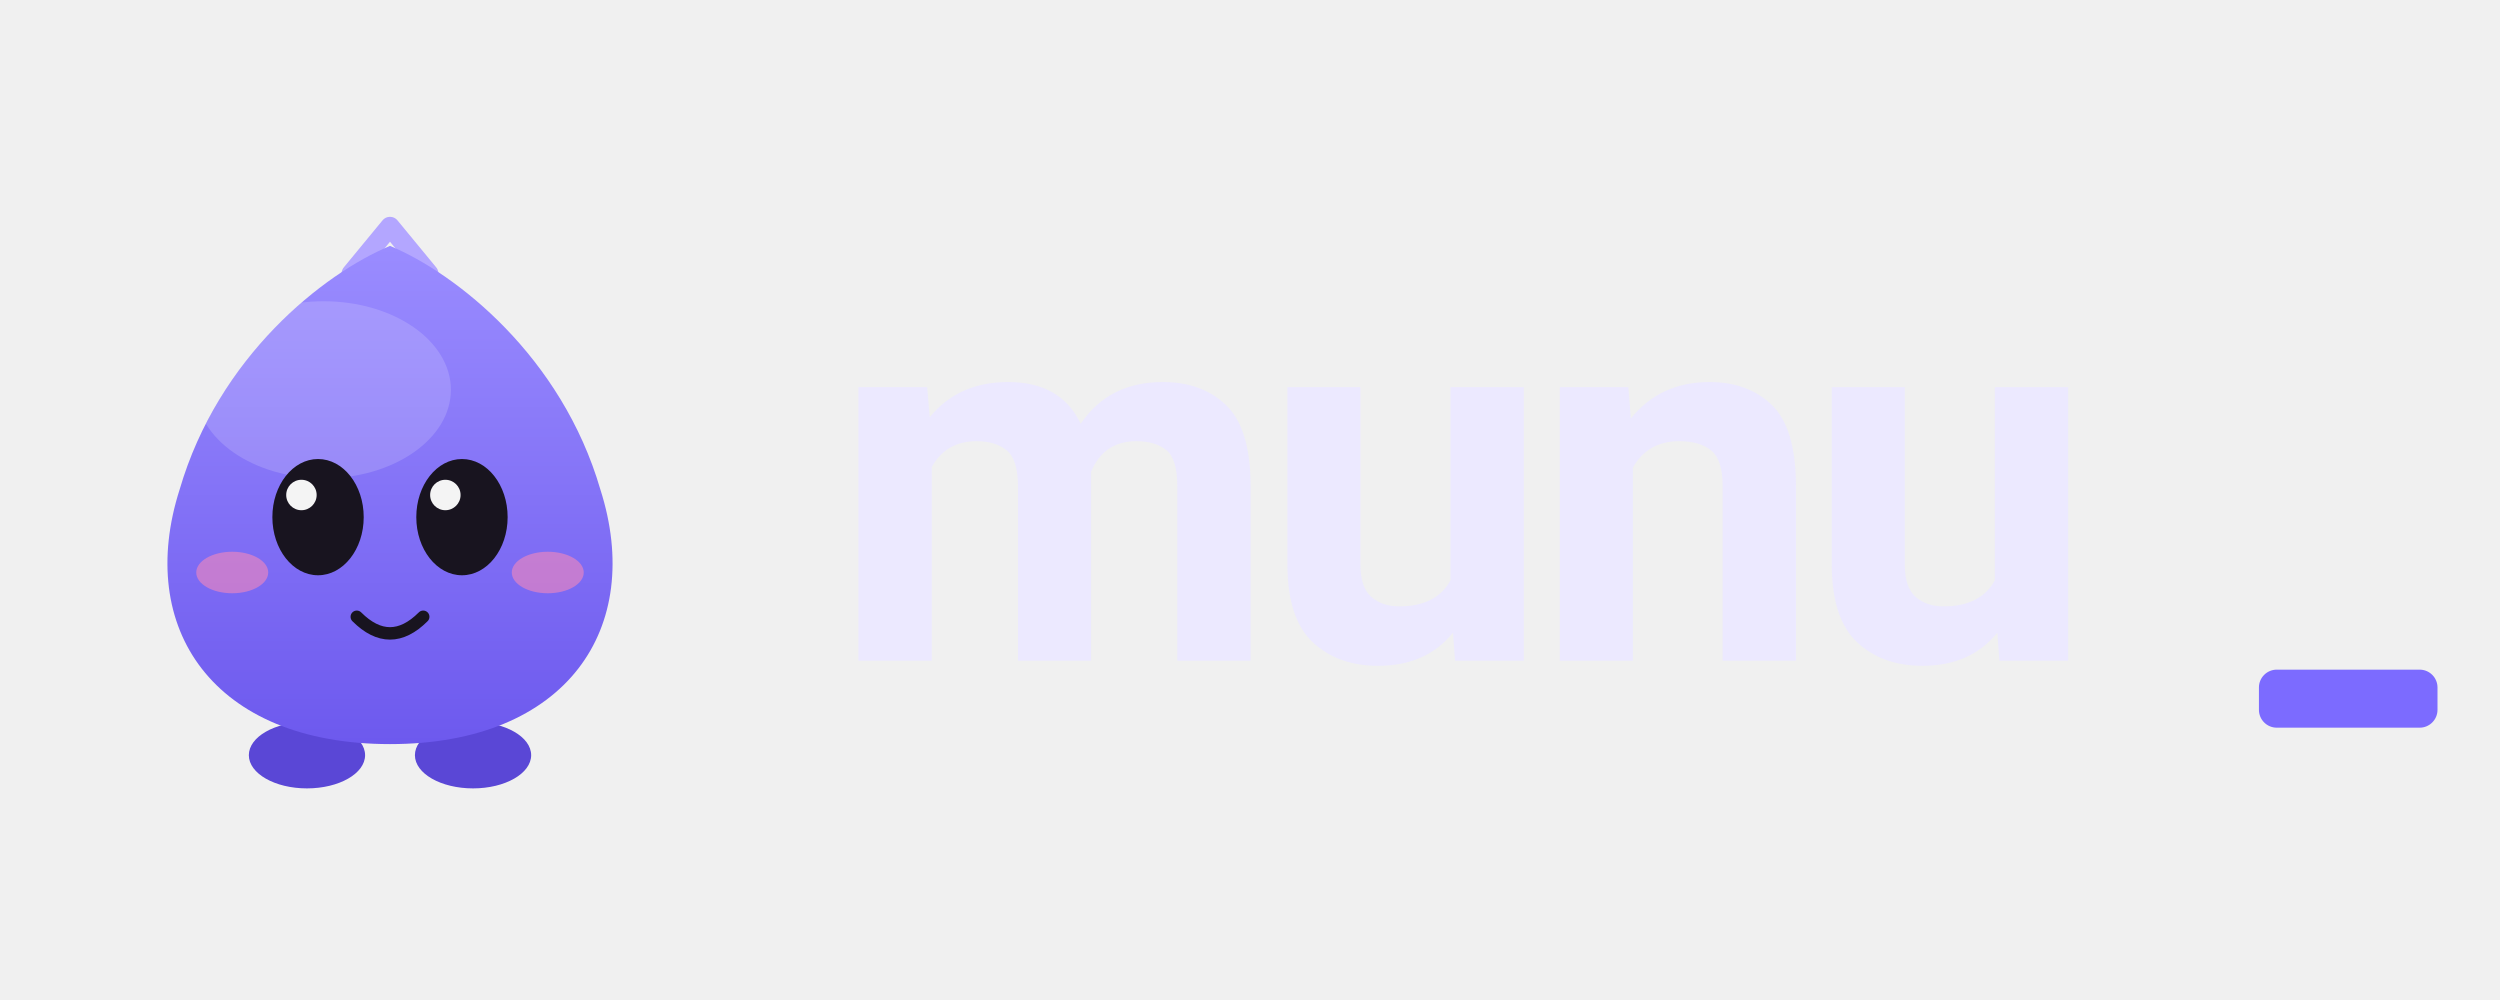
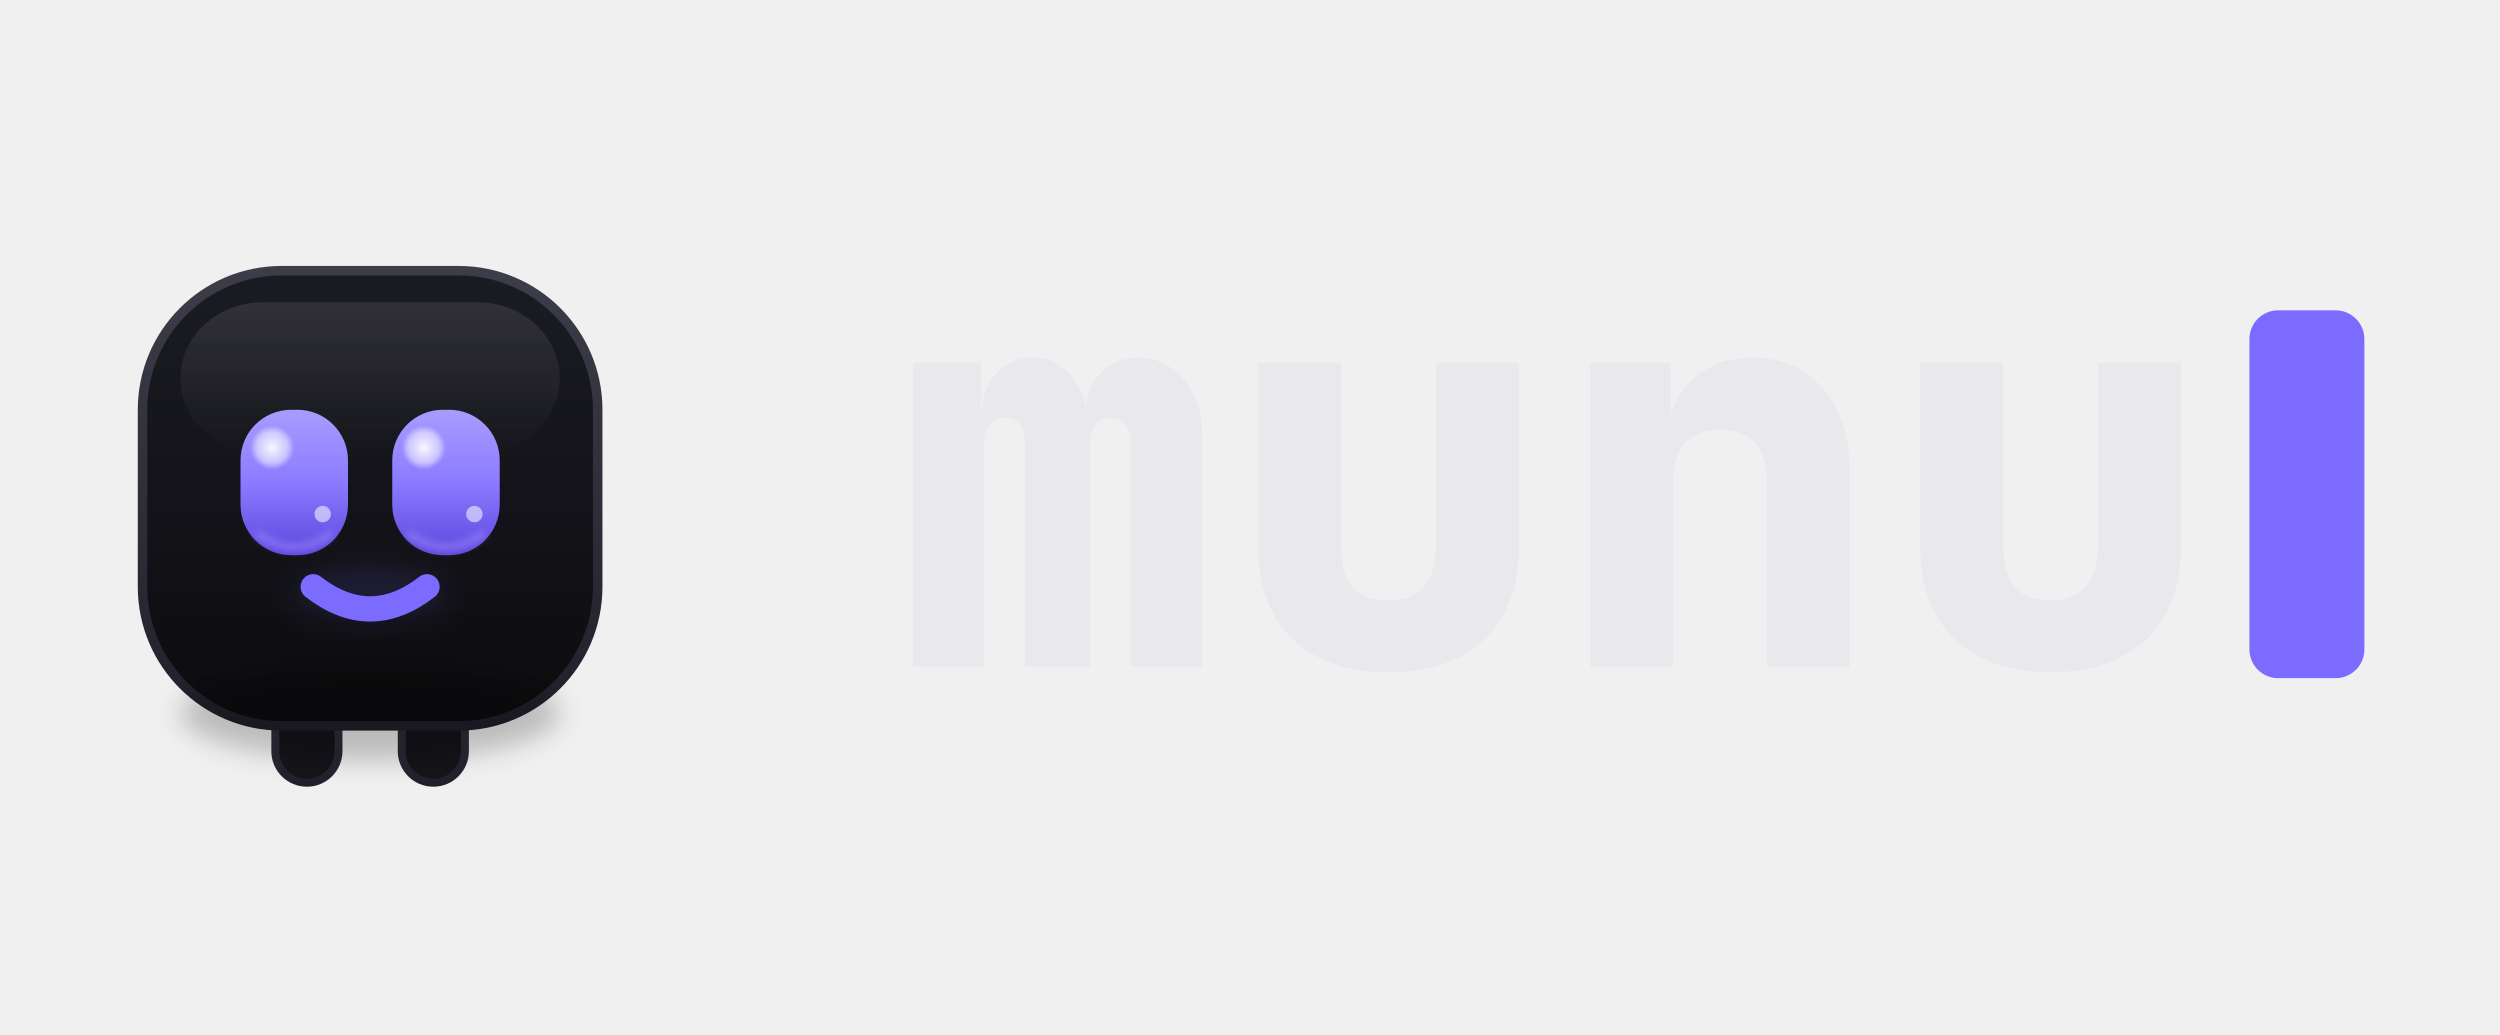
- <svg xmlns="http://www.w3.org/2000/svg" viewBox="0 0 560 224" width="560" height="224" role="img" aria-label="munu wordmark">
+ <svg xmlns="http://www.w3.org/2000/svg" width="435" height="180" viewBox="0 0 435 180" role="img">
  <defs>
-     <linearGradient id="mwm-body" x1="0" y1="0" x2="0" y2="1">
-       <stop offset="0%" stop-color="#9a8cff" />
-       <stop offset="100%" stop-color="#6d59ee" />
+     <linearGradient id="screenWM" x1="0" y1="0" x2="0" y2="1">
+       <stop offset="0" stop-color="#1b1b23" />
+       <stop offset="0.5" stop-color="#131319" />
+       <stop offset="1" stop-color="#0c0c0e" />
    </linearGradient>
-     <clipPath id="mwm-clip">
-       <path d="M128 34 C152 44 190 74 204 122 C220 172 192 214 128 214 C64 214 36 172 52 122 C66 74 104 44 128 34 Z" />
-     </clipPath>
+     <linearGradient id="bevelWM" x1="0" y1="0" x2="0" y2="1">
+       <stop offset="0" stop-color="#3d3d49" />
+       <stop offset="1" stop-color="#20202b" />
+     </linearGradient>
+     <linearGradient id="sheenWM" x1="0" y1="0" x2="0" y2="1">
+       <stop offset="0" stop-color="#ffffff" stop-opacity="0.10" />
+       <stop offset="1" stop-color="#ffffff" stop-opacity="0" />
+     </linearGradient>
+     <linearGradient id="eyeWM" x1="0" y1="0" x2="0" y2="1">
+       <stop offset="0" stop-color="#a99cff" />
+       <stop offset="0.5" stop-color="#8b7bff" />
+       <stop offset="1" stop-color="#5e46df" />
+     </linearGradient>
+     <radialGradient id="hlWM" cx="50%" cy="50%" r="50%">
+       <stop offset="0" stop-color="#ffffff" stop-opacity="0.92" />
+       <stop offset="0.7" stop-color="#ffffff" stop-opacity="0.5" />
+       <stop offset="1" stop-color="#ffffff" stop-opacity="0" />
+     </radialGradient>
+     <filter id="softWM" x="-60%" y="-60%" width="220%" height="220%">
+       <feGaussianBlur stdDeviation="4" />
+     </filter>
+     <filter id="featherWM" x="-80%" y="-80%" width="260%" height="260%">
+       <feGaussianBlur stdDeviation="1.1" />
+     </filter>
  </defs>
-   <g transform="translate(8,34) scale(0.62)">
-     <ellipse cx="98" cy="218" rx="21" ry="12" fill="#5a47d6" />
-     <ellipse cx="158" cy="218" rx="21" ry="12" fill="#5a47d6" />
-     <path d="M114 44 L128 27 L142 44" fill="none" stroke="#b3a6ff" stroke-width="7" stroke-linecap="round" stroke-linejoin="round" />
-     <path d="M128 34 C152 44 190 74 204 122 C220 172 192 214 128 214 C64 214 36 172 52 122 C66 74 104 44 128 34 Z" fill="url(#mwm-body)" />
-     <g clip-path="url(#mwm-clip)">
-       <ellipse cx="104" cy="86" rx="46" ry="32" fill="#ffffff" opacity="0.16" />
-     </g>
-     <ellipse cx="71" cy="152" rx="13" ry="7.5" fill="#ff8ab6" opacity="0.55" />
-     <ellipse cx="185" cy="152" rx="13" ry="7.5" fill="#ff8ab6" opacity="0.55" />
-     <ellipse cx="102" cy="132" rx="16.5" ry="21" fill="#18141f" />
-     <ellipse cx="154" cy="132" rx="16.5" ry="21" fill="#18141f" />
-     <circle cx="96" cy="124" r="5.5" fill="#ffffff" opacity="0.95" />
-     <circle cx="148" cy="124" r="5.5" fill="#ffffff" opacity="0.95" />
-     <path d="M116 168 Q128 180 140 168" fill="none" stroke="#18141f" stroke-width="4.5" stroke-linecap="round" />
+   <g transform="translate(-6,19.6) scale(0.55)">
+     <rect x="98.0" y="180" width="20" height="32" rx="10" fill="#141419" stroke="url(#bevelWM)" stroke-width="2.5" />
+     <rect x="138.0" y="180" width="20" height="32" rx="10" fill="#141419" stroke="url(#bevelWM)" stroke-width="2.5" />
+     <rect x="56" y="50" width="144" height="144" rx="44" fill="url(#screenWM)" stroke="url(#bevelWM)" stroke-width="3" />
+     <rect x="68" y="60" width="120" height="48" rx="26" fill="url(#sheenWM)" />
+     <ellipse cx="128" cy="190" rx="60" ry="15" fill="#000" opacity="0.22" filter="url(#softWM)" />
+     <rect x="87.0" y="94.0" width="34" height="46" rx="16" fill="url(#eyeWM)" />
+     <path d="M92.0 133.0 q12.0 9 24 0" fill="none" stroke="#a99cff" stroke-width="2.4" opacity="0.45" filter="url(#featherWM)" />
+     <circle cx="97" cy="106.0" r="7" fill="url(#hlWM)" />
+     <circle cx="113" cy="127.0" r="2.6" fill="#ffffff" opacity="0.55" />
+     <rect x="135.0" y="94.0" width="34" height="46" rx="16" fill="url(#eyeWM)" />
+     <path d="M140.0 133.0 q12.0 9 24 0" fill="none" stroke="#a99cff" stroke-width="2.4" opacity="0.45" filter="url(#featherWM)" />
+     <circle cx="145" cy="106.0" r="7" fill="url(#hlWM)" />
+     <circle cx="161" cy="127.0" r="2.6" fill="#ffffff" opacity="0.55" />
+     <ellipse cx="128" cy="152" rx="24" ry="8" fill="#7c6bff" opacity="0.14" filter="url(#softWM)" />
+     <path d="M110 150 Q128 164 146 150" fill="none" stroke="#7c6bff" stroke-width="8" stroke-linecap="round" />
  </g>
-   <text x="186" y="148" font-family="-apple-system,BlinkMacSystemFont,'Segoe UI',Roboto,'Helvetica Neue',Arial,sans-serif" font-size="116" font-weight="700" letter-spacing="-4" fill="#ece9ff">munu</text>
-   <rect x="506" y="150" width="40" height="13" rx="4" fill="#7c6bff">
-     <animate attributeName="opacity" values="1;1;0;0;1" keyTimes="0;0.5;0.51;0.99;1" dur="1.2s" repeatCount="indefinite" />
+   <path d="M3.65 -0.00 L3.65 -52.80 L15.45 -52.80 L15.45 -44.64 L15.64 -44.64 Q15.93 -48.67 18.33 -51.21 Q20.73 -53.76 24.48 -53.76 Q27.93 -53.76 30.48 -51.31 Q33.03 -48.87 33.80 -44.92 Q34.08 -48.96 36.57 -51.36 Q39.07 -53.76 42.81 -53.76 Q47.52 -53.76 50.73 -50.01 Q53.95 -46.27 53.95 -40.32 L53.95 -0.00 L41.56 -0.00 L41.56 -38.68 Q41.56 -43.29 37.92 -43.29 Q34.47 -43.29 34.47 -38.68 L34.47 -0.00 L23.13 -0.00 L23.13 -38.68 Q23.13 -43.29 19.68 -43.29 Q16.04 -43.29 16.04 -38.68 L16.04 -0.00 L3.65 -0.00 Z M86.40 0.96 Q75.75 0.96 69.75 -4.80 Q63.75 -10.56 63.75 -20.55 L63.75 -52.80 L78.15 -52.80 L78.15 -20.64 Q78.15 -11.52 86.40 -11.52 Q90.33 -11.52 92.49 -13.88 Q94.65 -16.23 94.65 -20.64 L94.65 -52.80 L109.05 -52.80 L109.05 -20.55 Q109.05 -10.47 103.00 -4.75 Q96.96 0.96 86.40 0.96 Z M121.53 -0.00 L121.53 -52.80 L135.45 -52.80 L135.45 -43.20 Q136.60 -48.00 140.40 -50.88 Q144.19 -53.76 149.67 -53.76 Q157.35 -53.76 162.00 -48.38 Q166.65 -43.00 166.65 -34.08 L166.65 -0.00 L152.25 -0.00 L152.25 -32.64 Q152.25 -36.77 150.09 -39.02 Q147.93 -41.28 144.09 -41.28 Q140.25 -41.28 138.09 -39.02 Q135.93 -36.77 135.93 -32.64 L135.93 -0.00 L121.53 -0.00 Z M201.60 0.96 Q190.95 0.96 184.95 -4.80 Q178.95 -10.56 178.95 -20.55 L178.95 -52.80 L193.35 -52.80 L193.35 -20.64 Q193.35 -11.52 201.60 -11.52 Q205.53 -11.52 207.69 -13.88 Q209.85 -16.23 209.85 -20.64 L209.85 -52.80 L224.25 -52.80 L224.25 -20.55 Q224.25 -10.47 218.20 -4.75 Q212.16 0.96 201.60 0.96 Z" transform="translate(155.2,116.0)" fill="#e8e8ed" fill-rule="evenodd" />
+   <rect x="391.4" y="54.0" width="20" height="64" rx="5" fill="#7c6bff">
+     <animate attributeName="opacity" values="1;1;0;0;1" keyTimes="0;0.5;0.52;0.98;1" dur="1.3s" repeatCount="indefinite" />
  </rect>
</svg>
